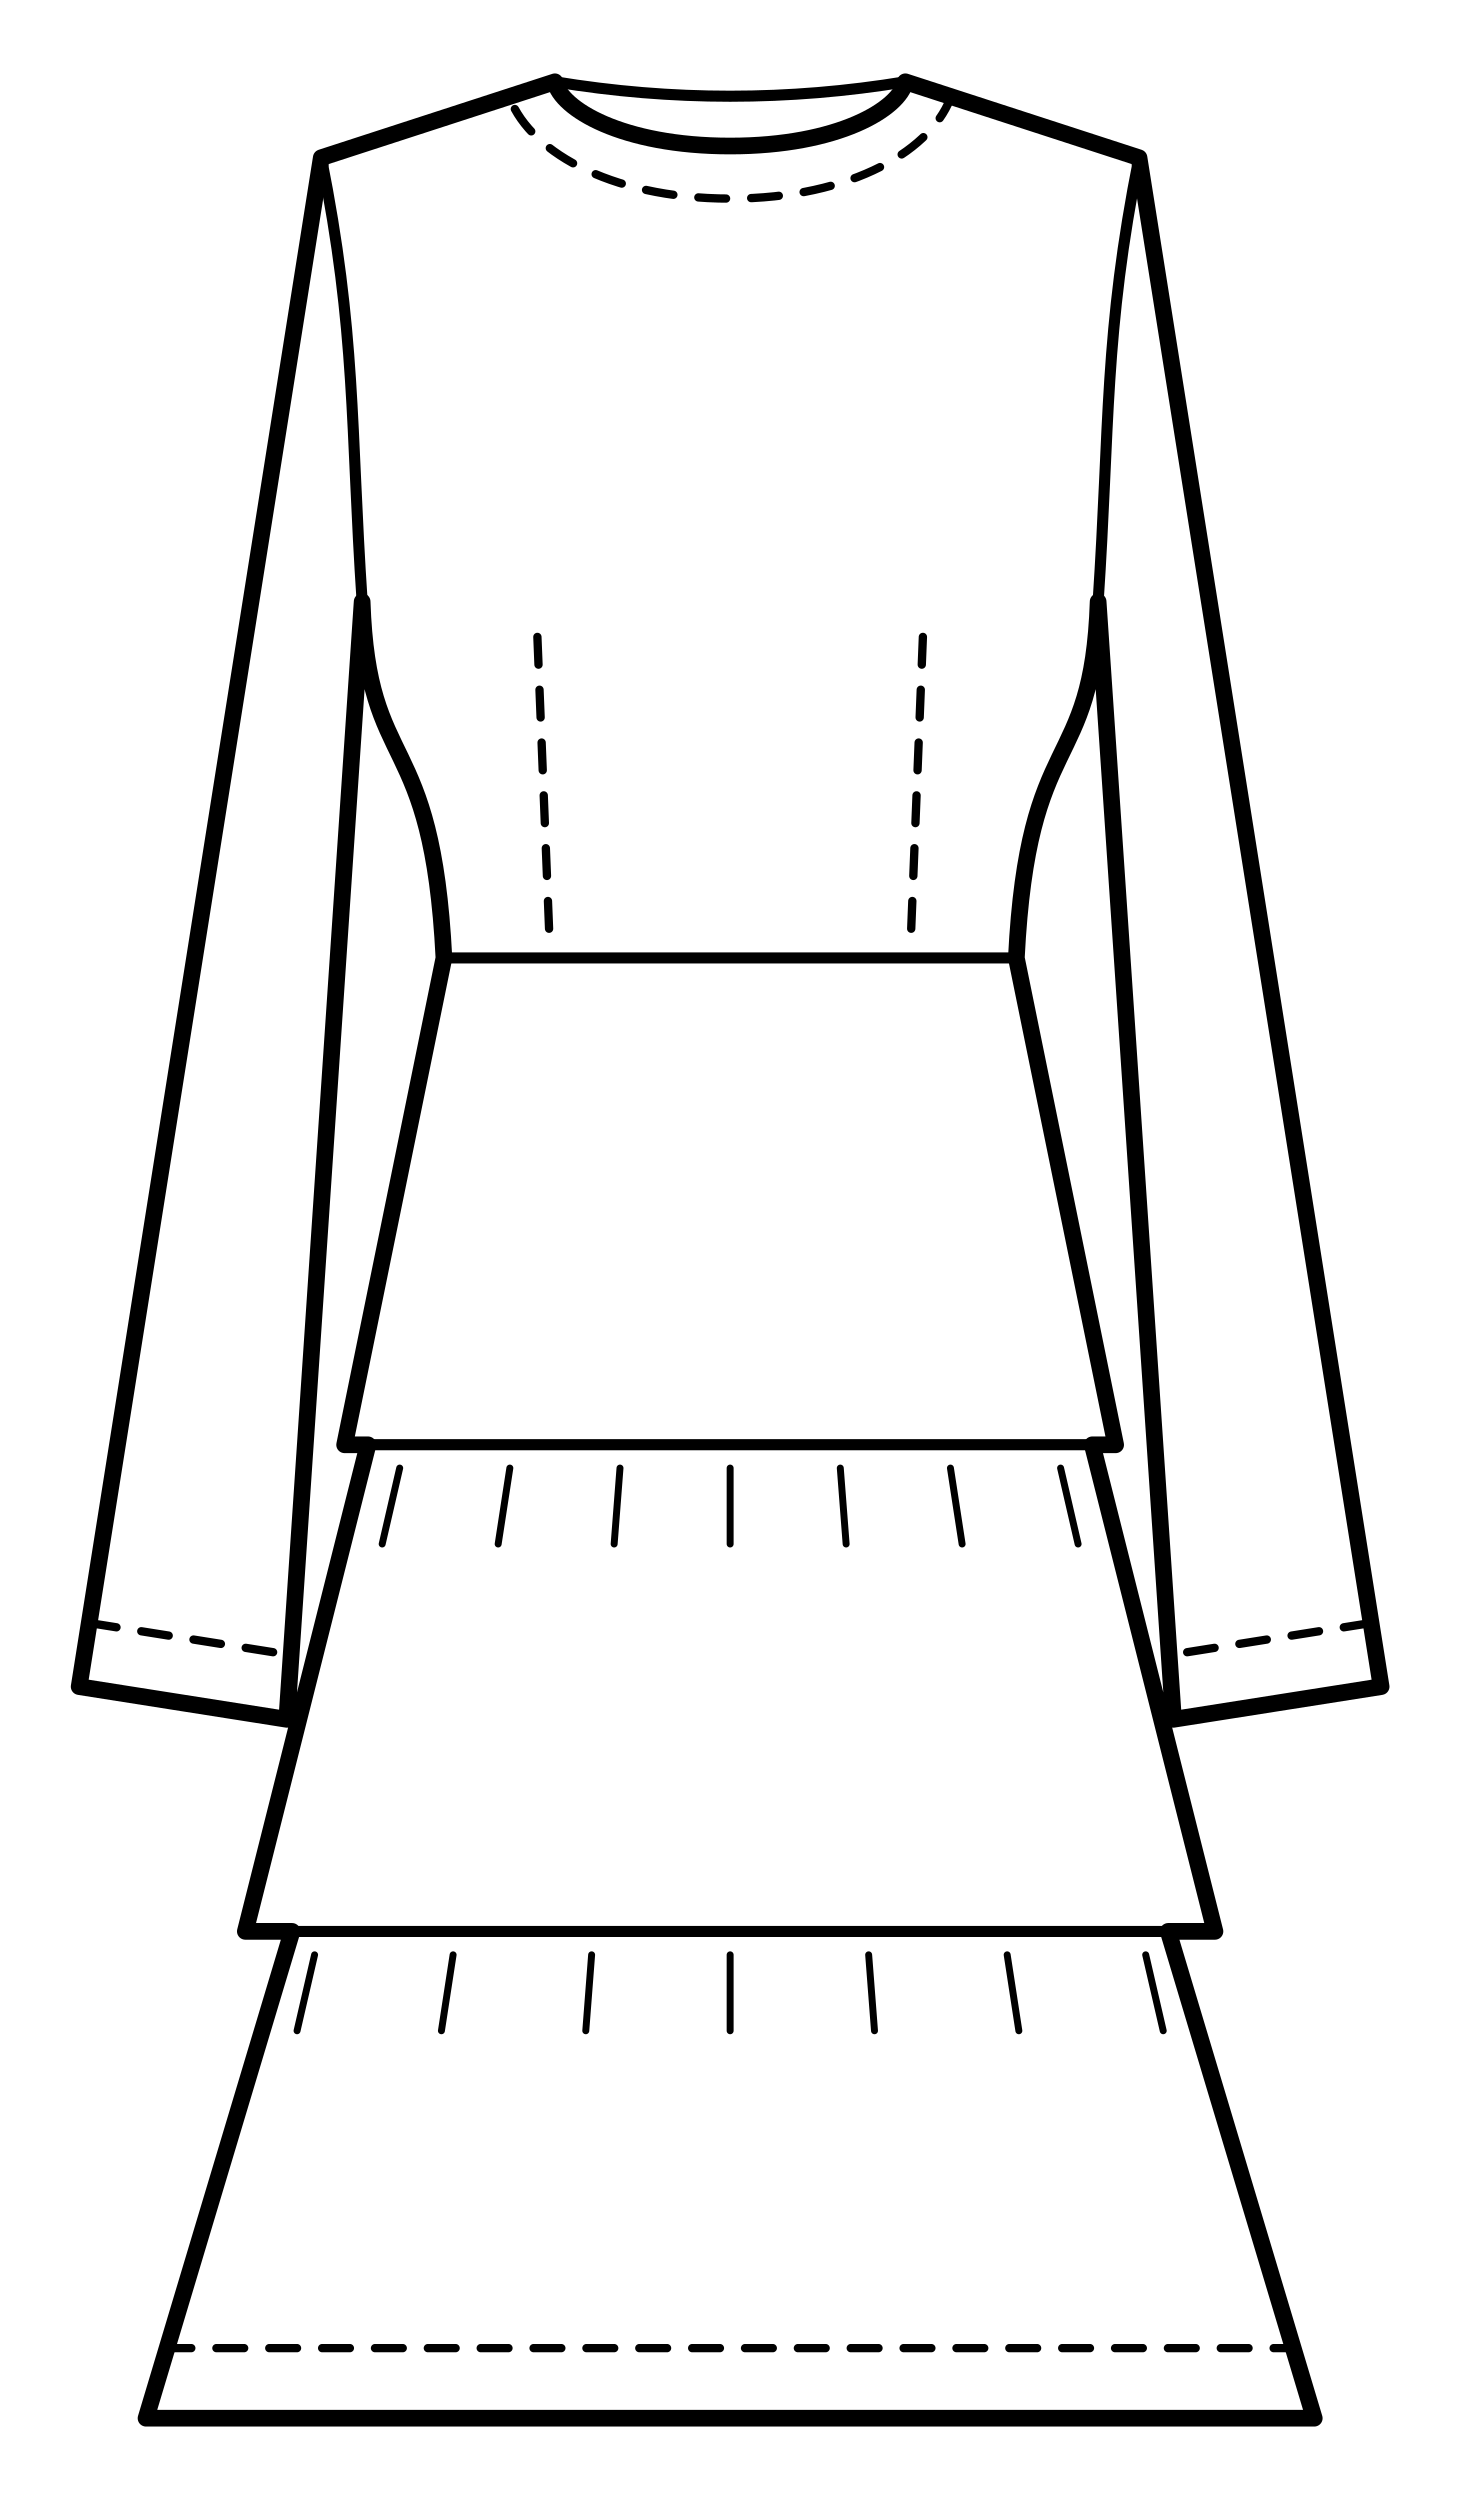
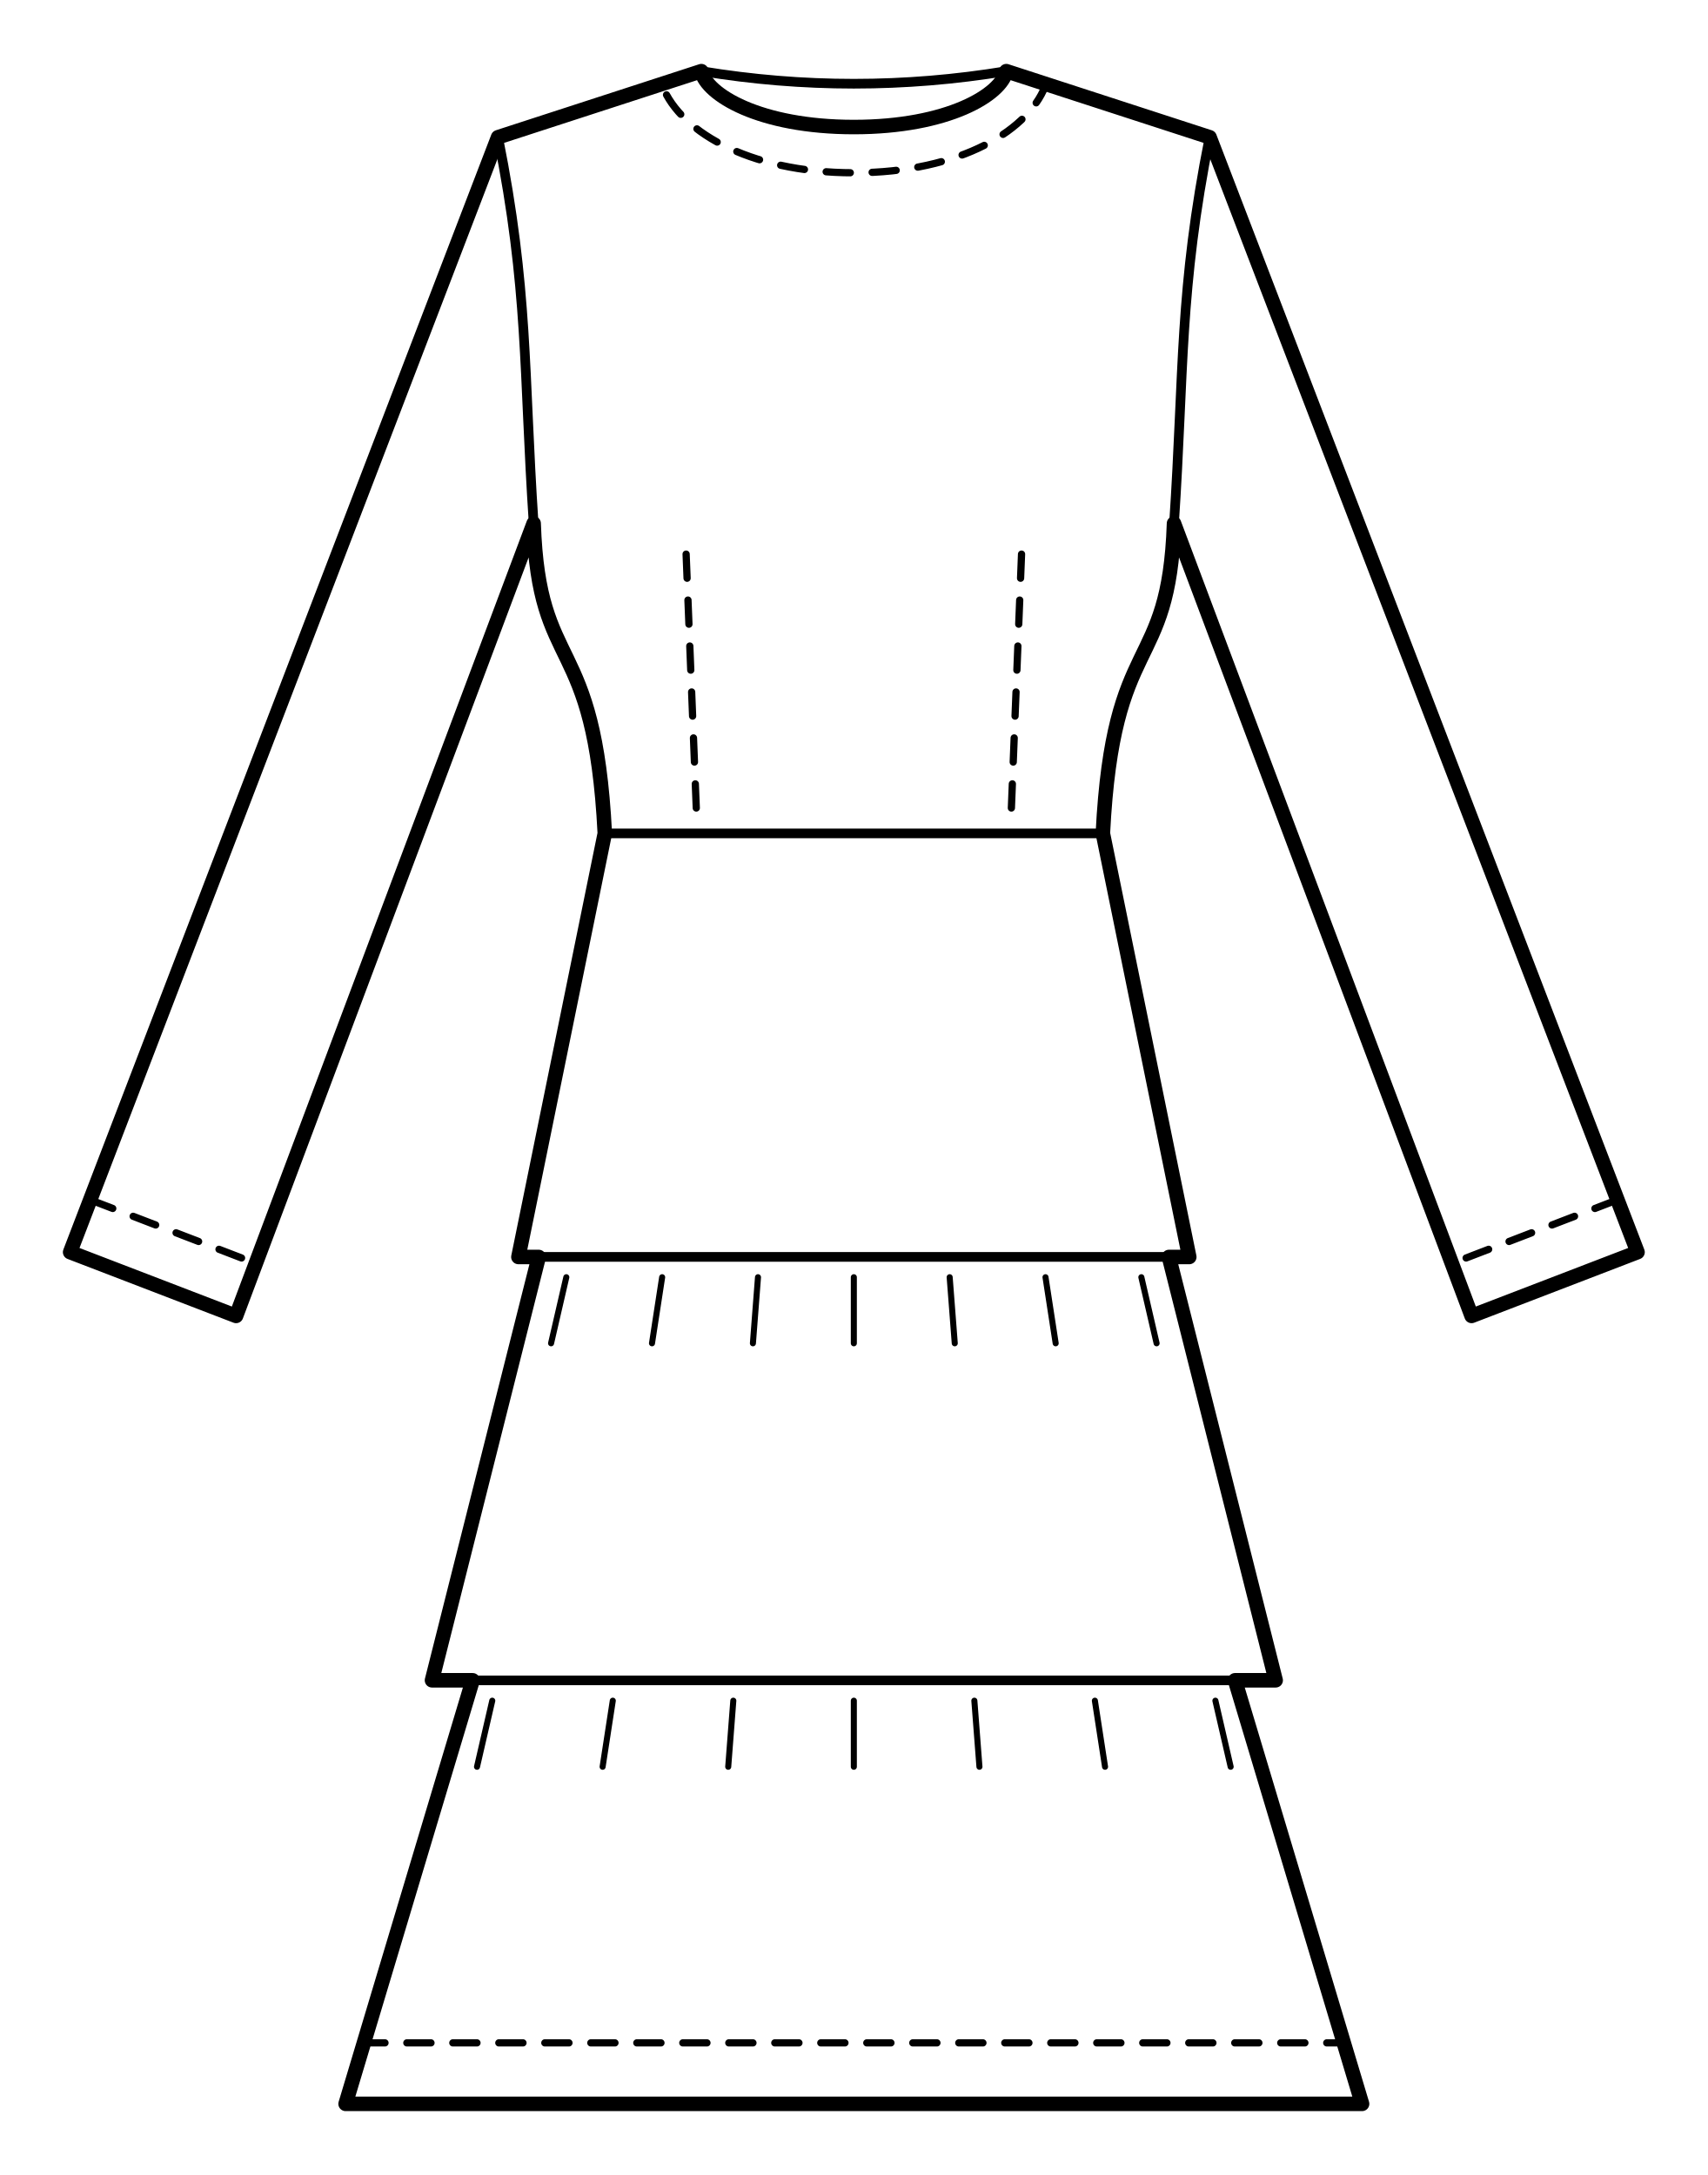
- <svg xmlns="http://www.w3.org/2000/svg" viewBox="250 32 500 856" width="500" height="856">
-   <path d="M500 82 C537.2 82 558 69.2 560 60 L640 86 L722.9 609.5 L651.8 620.7 C638.9 429.4 631.2 314.5 626 238 C624 298 602 280 598 360 L632 526.7 L624 526.7 L666 693.3 L650 693.3 L700 860 L500 860 L300 860 L350 693.3 L334 693.3 L376 526.7 L368 526.7 L402 360 C398 280 376 298 374 238 C368.8 314.5 361.1 429.4 348.2 620.7 L277.1 609.5 L360 86 L440 60 C442 69.2 462.8 82 500 82 Z" fill="none" stroke="#000" stroke-width="5.71" stroke-linejoin="round" stroke-linecap="round" />
+ <svg xmlns="http://www.w3.org/2000/svg" viewBox="164 32 672 856" width="672" height="856">
+   <path d="M500 82 C537.2 82 558 69.2 560 60 L640 86 L808.4 524.8 L743.1 549.9 C684.5 393.9 649.4 300.4 626 238 C624 298 602 280 598 360 L632 526.7 L624 526.7 L666 693.3 L650 693.3 L700 860 L500 860 L300 860 L350 693.3 L334 693.3 L376 526.7 L368 526.7 L402 360 C398 280 376 298 374 238 C350.6 300.4 315.5 393.9 256.9 549.9 L191.6 524.8 L360 86 L440 60 C442 69.2 462.8 82 500 82 Z" fill="none" stroke="#000" stroke-width="5.71" stroke-linejoin="round" stroke-linecap="round" />
  <path d="M640 86 C628 146 630 178 626 238 M360 86 C372 146 370 178 374 238" fill="none" stroke="#000" stroke-width="3.8" stroke-linejoin="round" stroke-linecap="round" />
-   <path d="M719.5 587.7 L648.4 599 M280.5 587.7 L351.6 599" fill="none" stroke="#000" stroke-width="2.85" stroke-linejoin="round" stroke-linecap="round" stroke-dasharray="9.5 8.6" />
+   <path d="M800.5 504.2 L735.2 529.3 M199.5 504.2 L264.8 529.3" fill="none" stroke="#000" stroke-width="2.85" stroke-linejoin="round" stroke-linecap="round" stroke-dasharray="9.5 8.6" />
  <path d="M402 360 L598 360" fill="none" stroke="#000" stroke-width="3.8" stroke-linejoin="round" stroke-linecap="round" />
  <path d="M440 60 Q500 69.9 560 60" fill="none" stroke="#000" stroke-width="3.8" stroke-linejoin="round" stroke-linecap="round" />
  <path d="M576 64 C570 83 542 100 500 100 C458 100 430 83 424 64" fill="none" stroke="#000" stroke-width="2.85" stroke-linejoin="round" stroke-linecap="round" stroke-dasharray="9.5 8.6" />
  <path d="M438 350 L434 250 M562 350 L566 250" fill="none" stroke="#000" stroke-width="2.85" stroke-linejoin="round" stroke-linecap="round" stroke-dasharray="9.5 8.6" />
  <path d="M368 526.667 L632 526.667" fill="none" stroke="#000" stroke-width="3.8" stroke-linejoin="round" stroke-linecap="round" />
  <path d="M386.857 534.667 l-6 26" fill="none" stroke="#000" stroke-width="2.38" stroke-linejoin="round" stroke-linecap="round" />
  <path d="M424.571 534.667 l-4 26" fill="none" stroke="#000" stroke-width="2.38" stroke-linejoin="round" stroke-linecap="round" />
  <path d="M462.286 534.667 l-2 26" fill="none" stroke="#000" stroke-width="2.38" stroke-linejoin="round" stroke-linecap="round" />
  <path d="M500 534.667 l0 26" fill="none" stroke="#000" stroke-width="2.38" stroke-linejoin="round" stroke-linecap="round" />
  <path d="M537.714 534.667 l2 26" fill="none" stroke="#000" stroke-width="2.38" stroke-linejoin="round" stroke-linecap="round" />
  <path d="M575.429 534.667 l4 26" fill="none" stroke="#000" stroke-width="2.38" stroke-linejoin="round" stroke-linecap="round" />
  <path d="M613.143 534.667 l6 26" fill="none" stroke="#000" stroke-width="2.38" stroke-linejoin="round" stroke-linecap="round" />
  <path d="M334 693.333 L666 693.333" fill="none" stroke="#000" stroke-width="3.8" stroke-linejoin="round" stroke-linecap="round" />
  <path d="M357.714 701.333 l-6 26" fill="none" stroke="#000" stroke-width="2.38" stroke-linejoin="round" stroke-linecap="round" />
  <path d="M405.143 701.333 l-4 26" fill="none" stroke="#000" stroke-width="2.38" stroke-linejoin="round" stroke-linecap="round" />
  <path d="M452.571 701.333 l-2 26" fill="none" stroke="#000" stroke-width="2.38" stroke-linejoin="round" stroke-linecap="round" />
  <path d="M500 701.333 l0 26" fill="none" stroke="#000" stroke-width="2.38" stroke-linejoin="round" stroke-linecap="round" />
  <path d="M547.429 701.333 l2 26" fill="none" stroke="#000" stroke-width="2.38" stroke-linejoin="round" stroke-linecap="round" />
  <path d="M594.857 701.333 l4 26" fill="none" stroke="#000" stroke-width="2.38" stroke-linejoin="round" stroke-linecap="round" />
  <path d="M642.286 701.333 l6 26" fill="none" stroke="#000" stroke-width="2.38" stroke-linejoin="round" stroke-linecap="round" />
  <path d="M306 836 L694 836" fill="none" stroke="#000" stroke-width="2.85" stroke-linejoin="round" stroke-linecap="round" stroke-dasharray="9.5 8.6" />
</svg>
